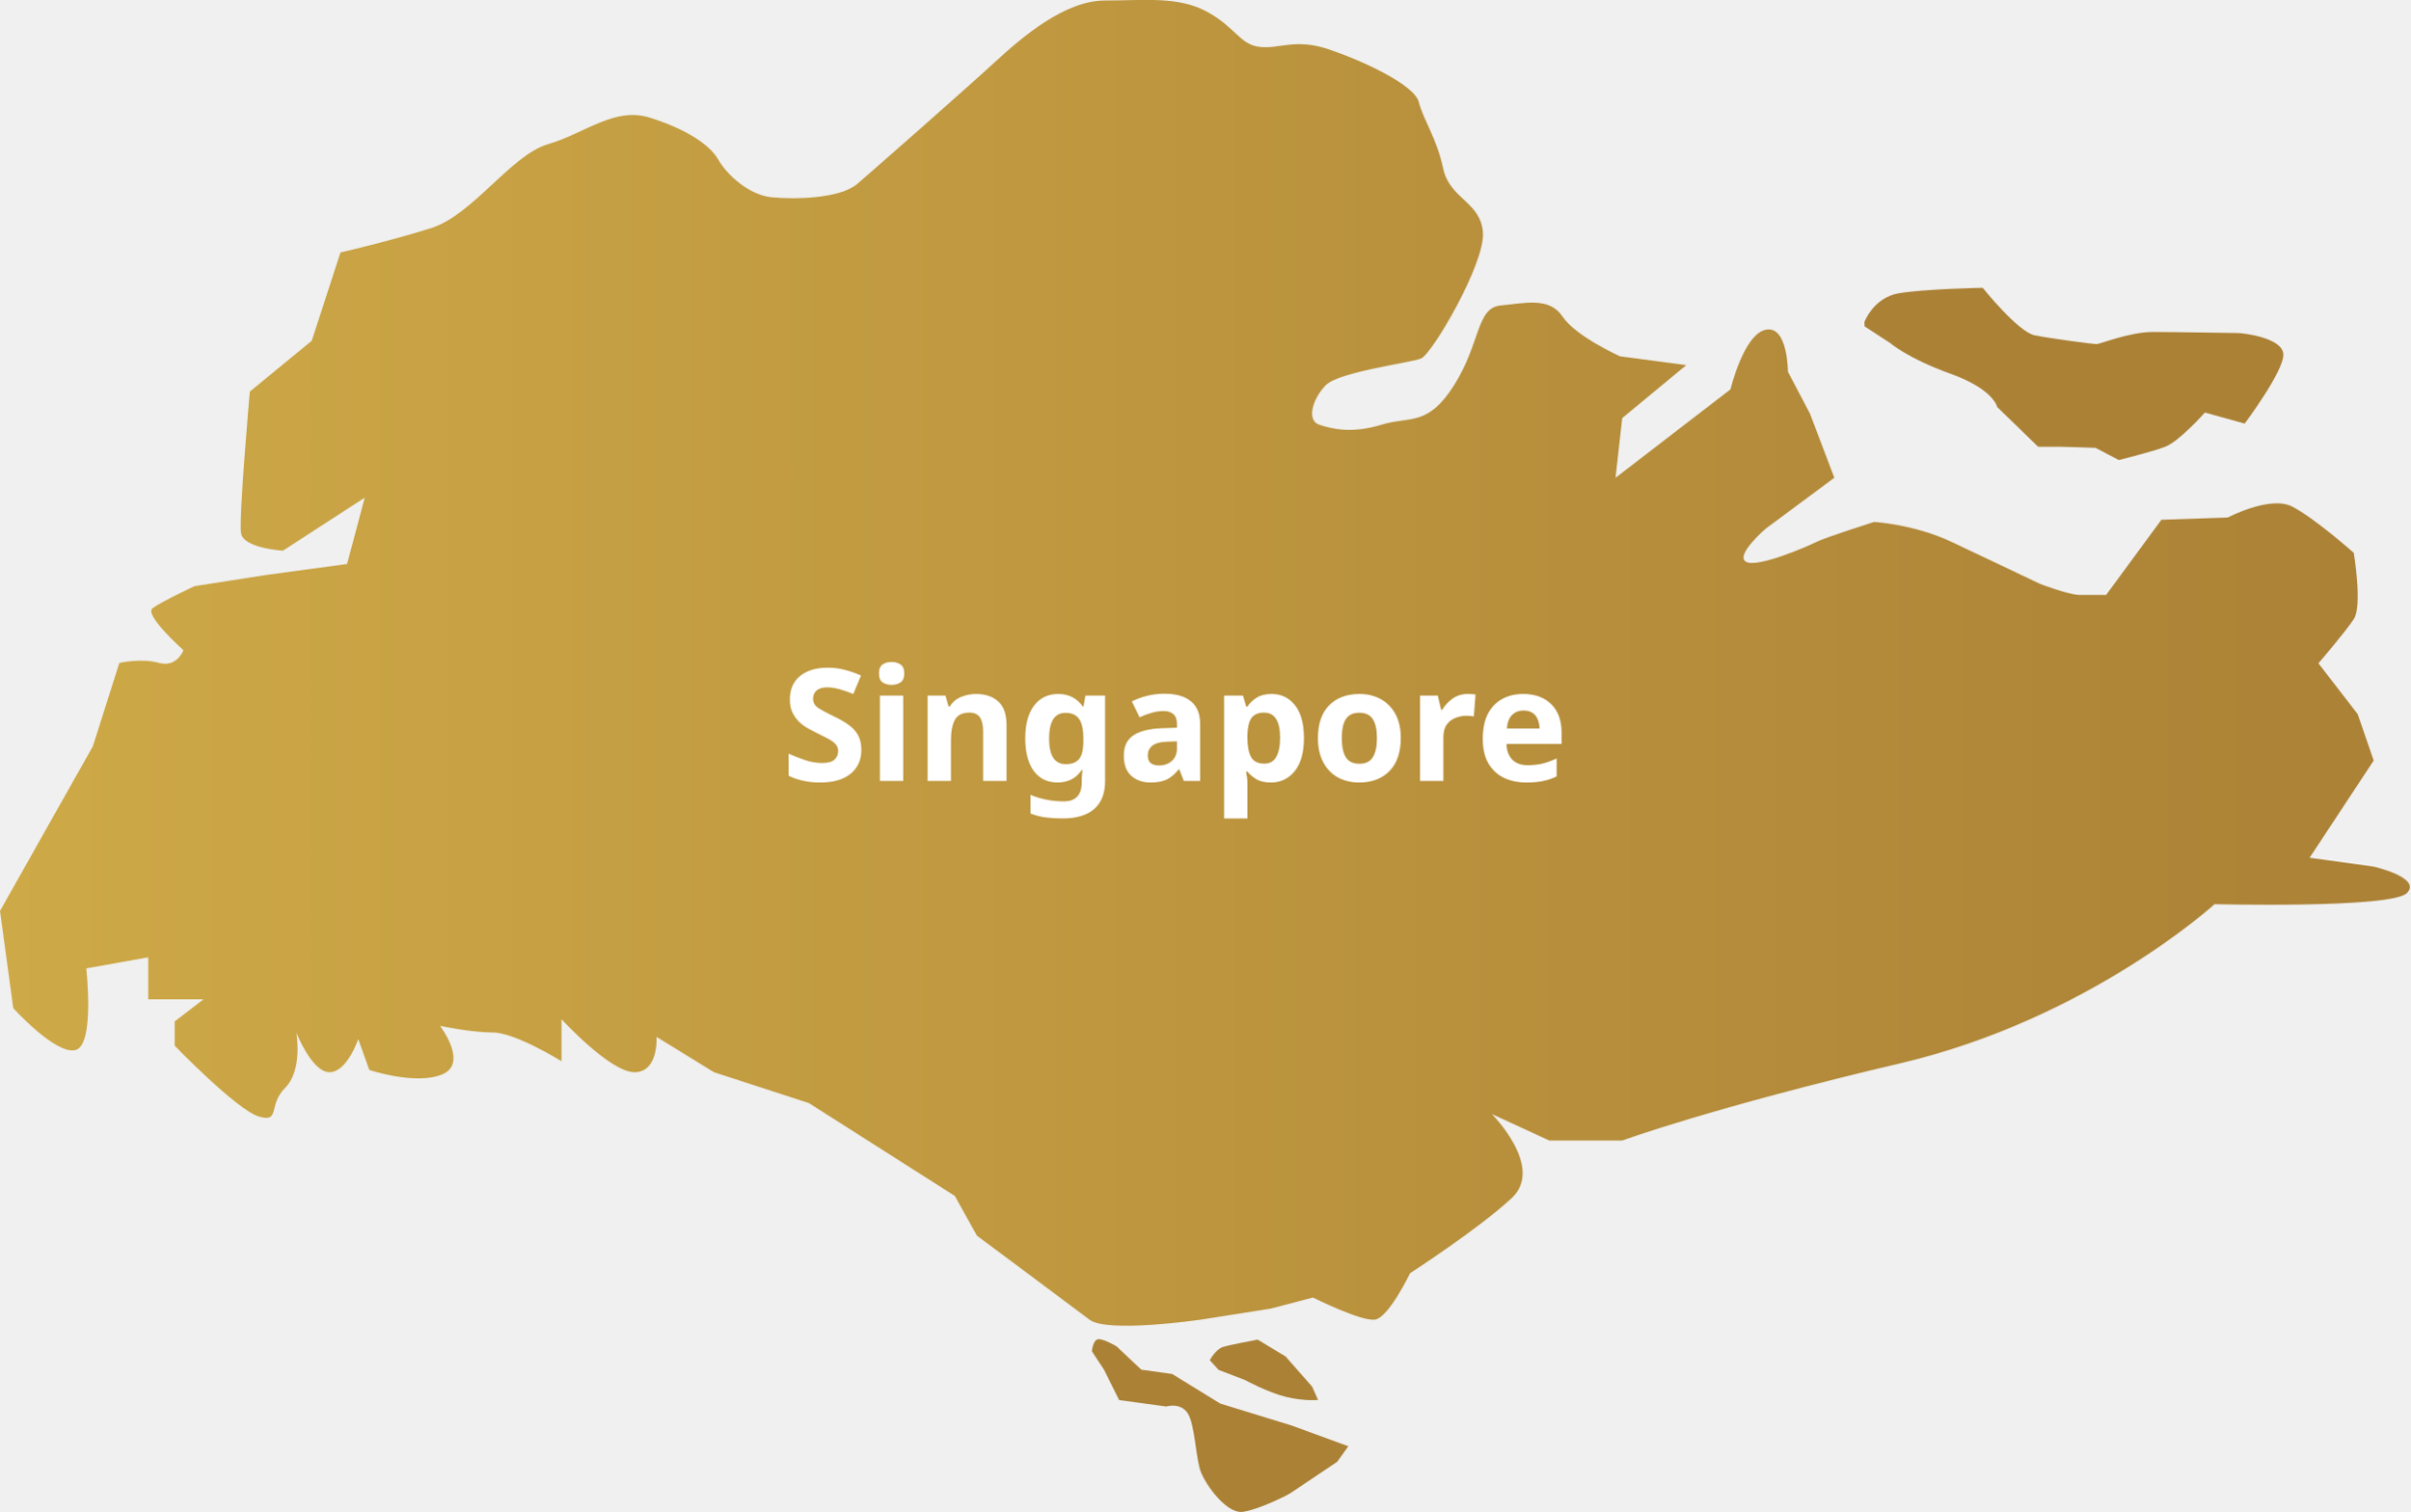
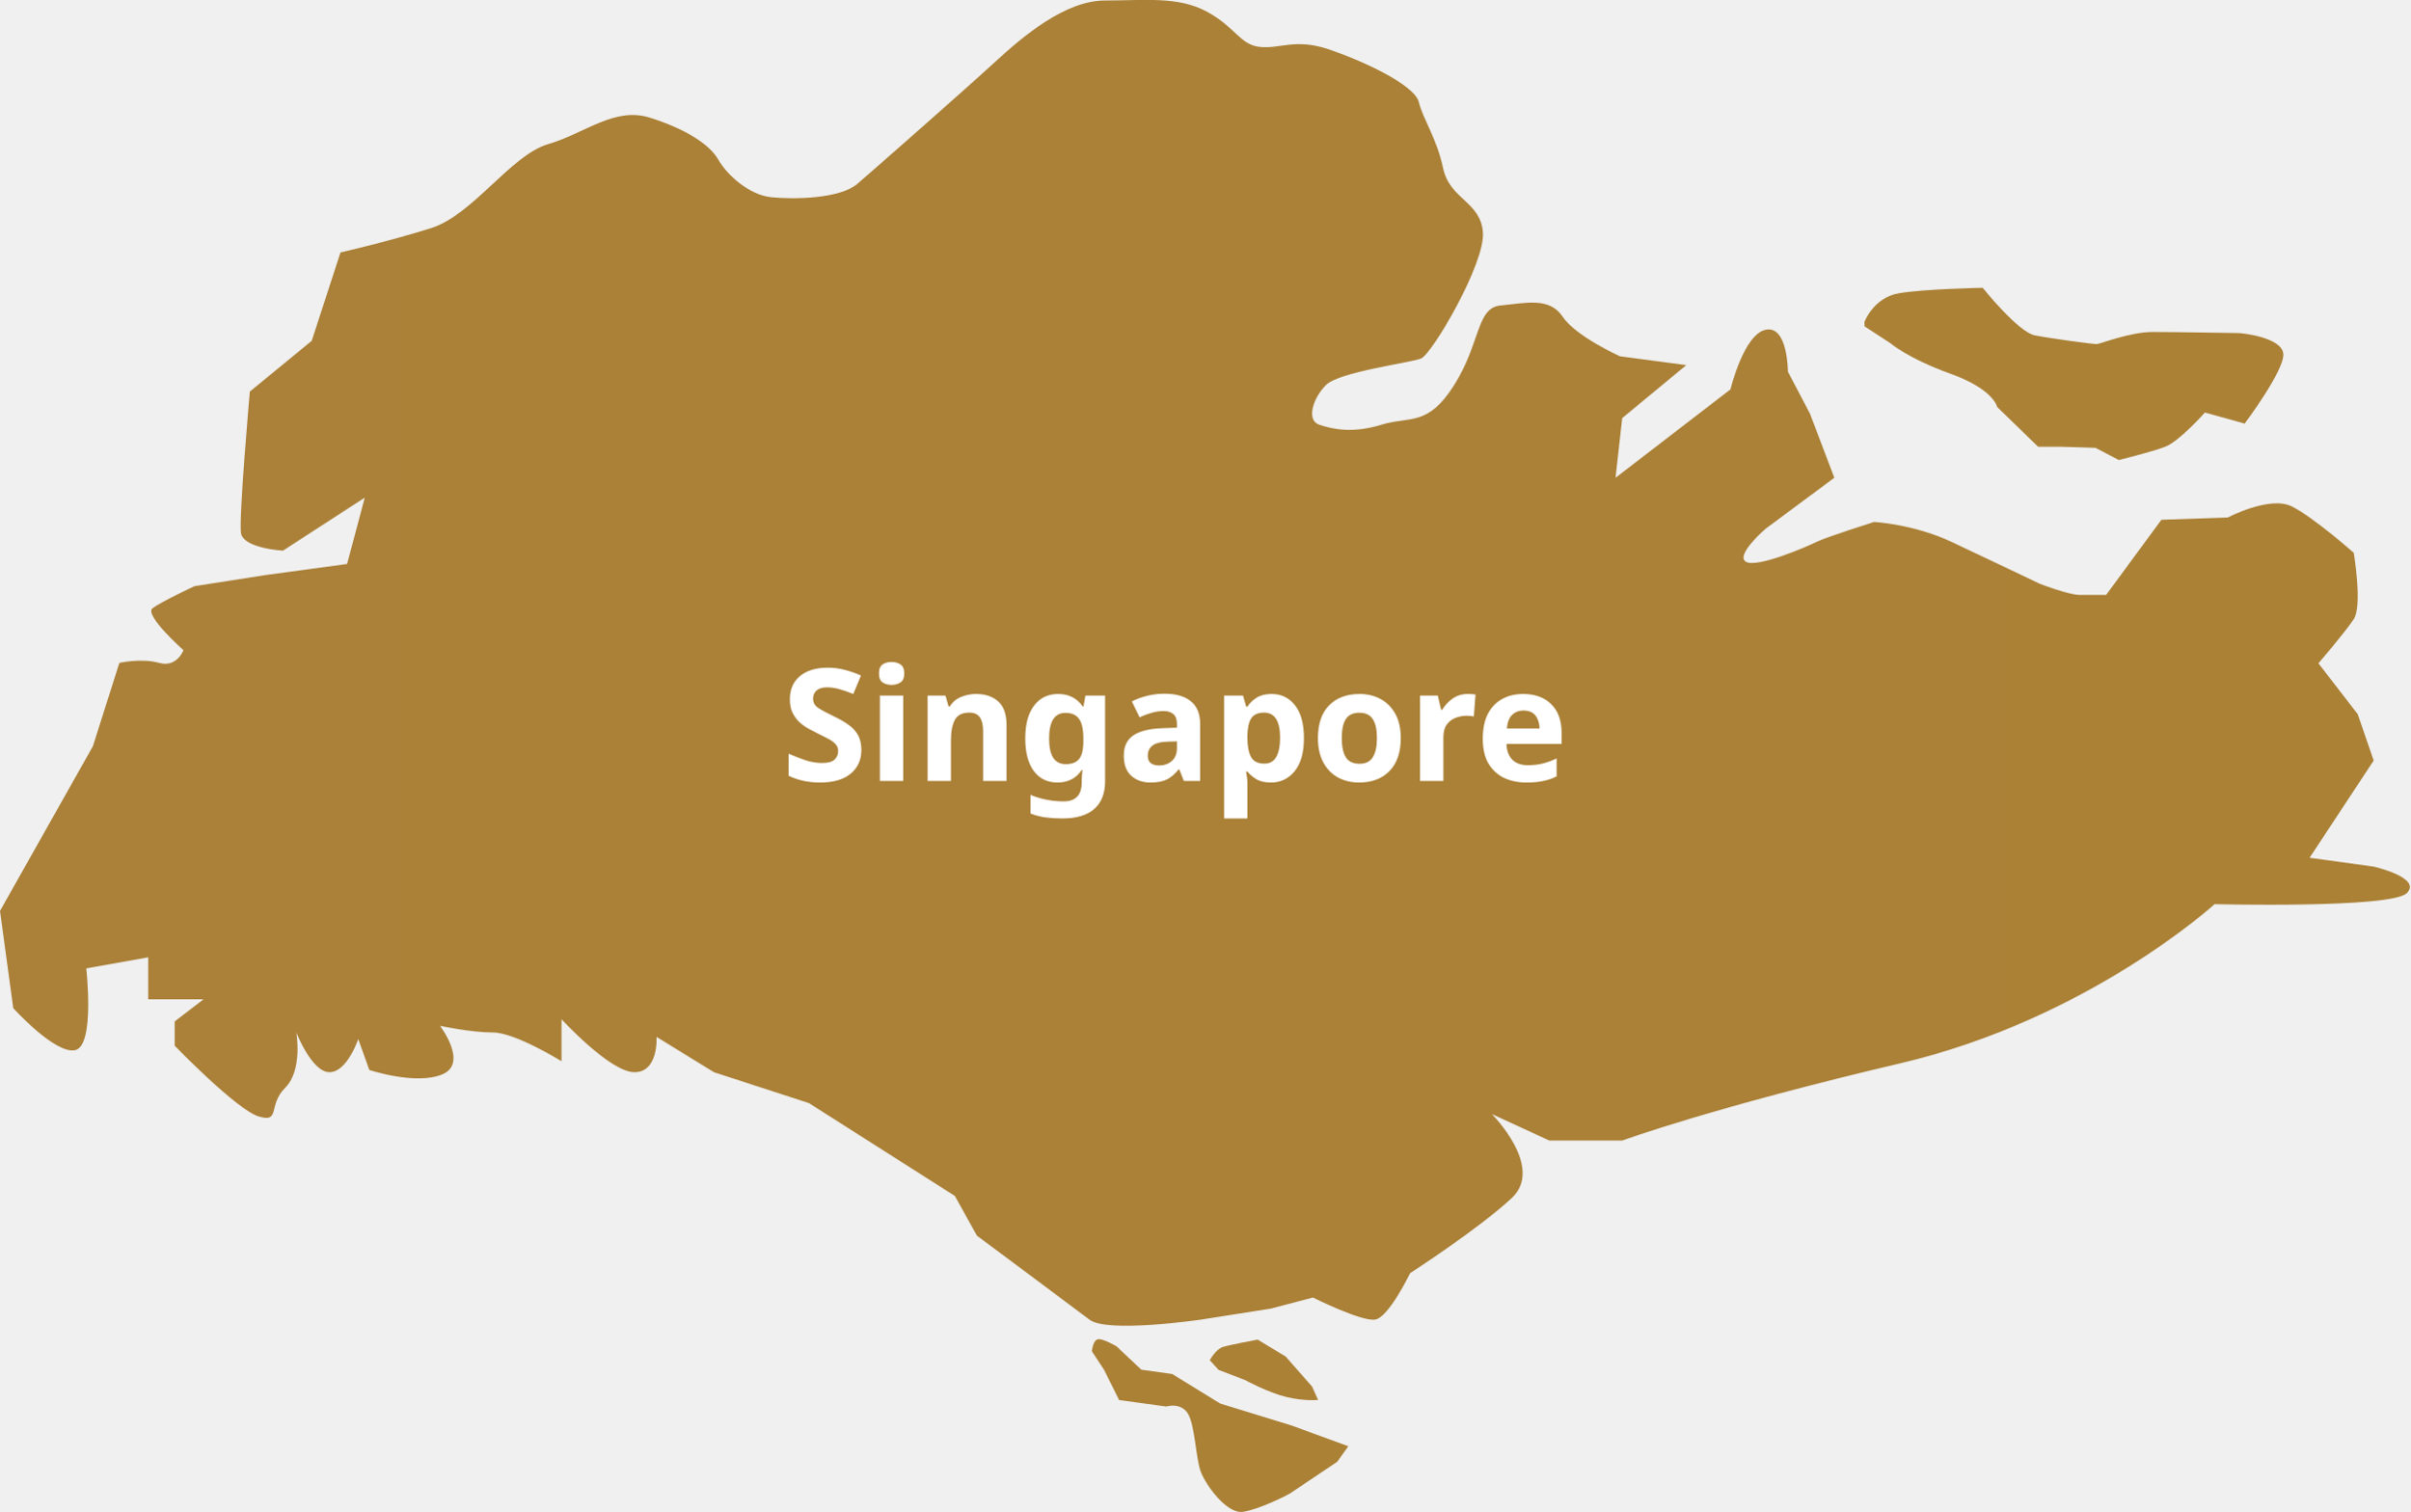
<svg xmlns="http://www.w3.org/2000/svg" id="Layer_2" data-name="Layer 2" viewBox="0 0 289.15 181.47">
  <defs>
    <style>
      .cls-1 {
        fill: #fff;
        font-family: SegoeUI-Bold, 'Segoe UI';
        font-size: 18.78px;
        font-weight: 700;
      }

      .cls-2 {
        fill: #ab8136;
      }

      .cls-3 {
        fill: url(#linear-gradient);
      }
    </style>
    <linearGradient id="linear-gradient" x1="0" y1="79.56" x2="289.15" y2="79.56" gradientUnits="userSpaceOnUse">
-       <stop offset="0" stop-color="#cea947" />
+       <stop offset="0" stop-color="#ab8139" />
      <stop offset="1" stop-color="#ab8136" />
    </linearGradient>
  </defs>
  <g id="Layer_1-2" data-name="Layer 1">
    <g>
      <path class="cls-3" d="M40.84,30.3s5.83-1.33,10.87-2.92c5.04-1.59,9.55-8.75,14.05-10.08,4.51-1.33,7.96-4.51,12.2-3.18,4.24,1.33,7.16,3.18,8.22,5.04,1.06,1.86,3.71,4.24,6.36,4.51,2.65.27,8.22.21,10.34-1.62,2.12-1.83,12.99-11.38,16.44-14.56,3.45-3.18,8.49-7.43,13.26-7.43s8.75-.53,12.2,1.33c3.45,1.86,3.98,3.98,6.36,4.24,2.39.27,4.24-1.06,8.22.27,3.98,1.33,10.34,4.24,10.87,6.36.53,2.12,2.12,4.24,2.92,7.96.8,3.71,4.51,3.98,4.77,7.69.27,3.71-6.1,14.59-7.43,15.12-1.33.53-9.81,1.59-11.4,3.18-1.59,1.59-2.39,4.24-.8,4.77,1.59.53,3.98,1.06,7.43,0,3.45-1.06,5.57.27,8.75-4.77,3.18-5.04,2.65-9.28,5.57-9.55,2.92-.27,5.83-1.06,7.43,1.33,1.59,2.39,6.89,4.77,6.89,4.77l7.96,1.06-7.69,6.36-.8,7.16,13.79-10.61s1.59-6.63,4.24-7.16c2.65-.53,2.65,5.04,2.65,5.04l2.65,5.04,2.92,7.69-8.22,6.1s-3.71,3.18-2.39,3.98c1.33.8,7.43-1.86,8.49-2.39,1.06-.53,6.89-2.39,6.89-2.39,0,0,4.77.27,9.28,2.39,4.51,2.12,10.61,5.04,10.61,5.04,0,0,3.45,1.33,4.77,1.33h3.18l6.63-9.02,7.96-.27s5.04-2.65,7.69-1.33c2.65,1.33,7.43,5.57,7.43,5.57,0,0,1.06,6.36,0,7.96s-4.24,5.3-4.24,5.3l4.71,6.1,1.92,5.57-7.69,11.67,7.69,1.06s5.83,1.33,3.98,3.18c-1.86,1.86-23.07,1.33-23.07,1.33,0,0-15.12,13.79-37.66,19.09-22.54,5.3-33.41,9.28-33.41,9.28h-8.75l-6.89-3.18s6.36,6.36,2.39,10.08c-3.98,3.71-12.2,9.02-12.2,9.02,0,0-2.55,5.3-4.19,5.57-1.64.27-7.47-2.65-7.47-2.65l-5.04,1.33-8.49,1.34s-11.14,1.61-13.26,0-13.52-10.09-13.52-10.09l-2.65-4.77-17.5-11.14-11.4-3.71-6.89-4.24s.27,4.24-2.65,4.24-8.75-6.36-8.75-6.36v5.04s-5.57-3.45-8.22-3.45-6.36-.8-6.36-.8c0,0,3.45,4.51.27,5.83-3.18,1.33-8.75-.53-8.75-.53l-1.33-3.71s-1.33,3.98-3.45,3.98-3.98-4.77-3.98-4.77c0,0,.8,4.51-1.33,6.63-2.12,2.12-.53,4.24-3.18,3.45-2.65-.8-10.08-8.49-10.08-8.49v-2.92l3.45-2.65h-6.63v-5.04l-7.43,1.33s1.06,9.28-1.33,9.81c-2.39.53-7.43-5.04-7.43-5.04l-1.59-11.67,11.14-19.76,3.18-10.01s2.65-.6,4.77,0c2.12.6,2.92-1.52,2.92-1.52,0,0-4.77-4.24-3.71-5.04,1.06-.8,5.04-2.65,5.04-2.65l8.49-1.33,9.81-1.33,2.12-7.96-9.81,6.36s-4.77-.27-5.04-2.12c-.27-1.86,1.06-16.97,1.06-16.97l7.43-6.1,3.45-10.61Z" />
      <path class="cls-2" d="M223.69,38.65s1.06-2.92,4.11-3.45c3.05-.53,10.08-.66,10.08-.66,0,0,4.24,5.3,6.23,5.7,1.99.4,7.03,1.06,7.43,1.06s3.98-1.46,6.76-1.46,9.68.13,10.21.13,5.3.53,5.44,2.52c.13,1.99-4.64,8.35-4.64,8.35l-4.77-1.33s-3.05,3.45-4.77,4.11c-1.72.66-5.57,1.59-5.57,1.59l-2.78-1.46s-3.85-.13-4.24-.13h-2.65l-4.91-4.77s-.4-2.12-5.57-3.98c-5.17-1.86-7.29-3.71-7.29-3.71l-3.05-1.99" />
      <path class="cls-2" d="M145.15,163.25s.71-1.33,1.59-1.59c.88-.27,4.15-.88,4.15-.88l3.36,2.03,3.18,3.62.71,1.59s-1.59.18-3.8-.35c-2.21-.53-4.95-2.03-4.95-2.03l-3.18-1.22-1.06-1.16Z" />
      <path class="cls-2" d="M133.92,161.57s-1.77-1.06-2.3-.8c-.53.27-.62,1.41-.62,1.41l1.46,2.22,1.81,3.64,5.66.77s1.68-.53,2.56.8c.88,1.33.97,5.48,1.59,7.07.62,1.59,3.09,5.04,5.04,4.77,1.94-.27,5.39-2.03,5.66-2.21.27-.18,5.66-3.8,5.66-3.8l1.33-1.86-6.81-2.49-8.57-2.64-5.75-3.54-3.71-.52-3.01-2.84Z" />
    </g>
    <text class="cls-1" transform="translate(93.75 93.73)">
      <tspan x="0" y="0">Singapore</tspan>
    </text>
  </g>
</svg>
